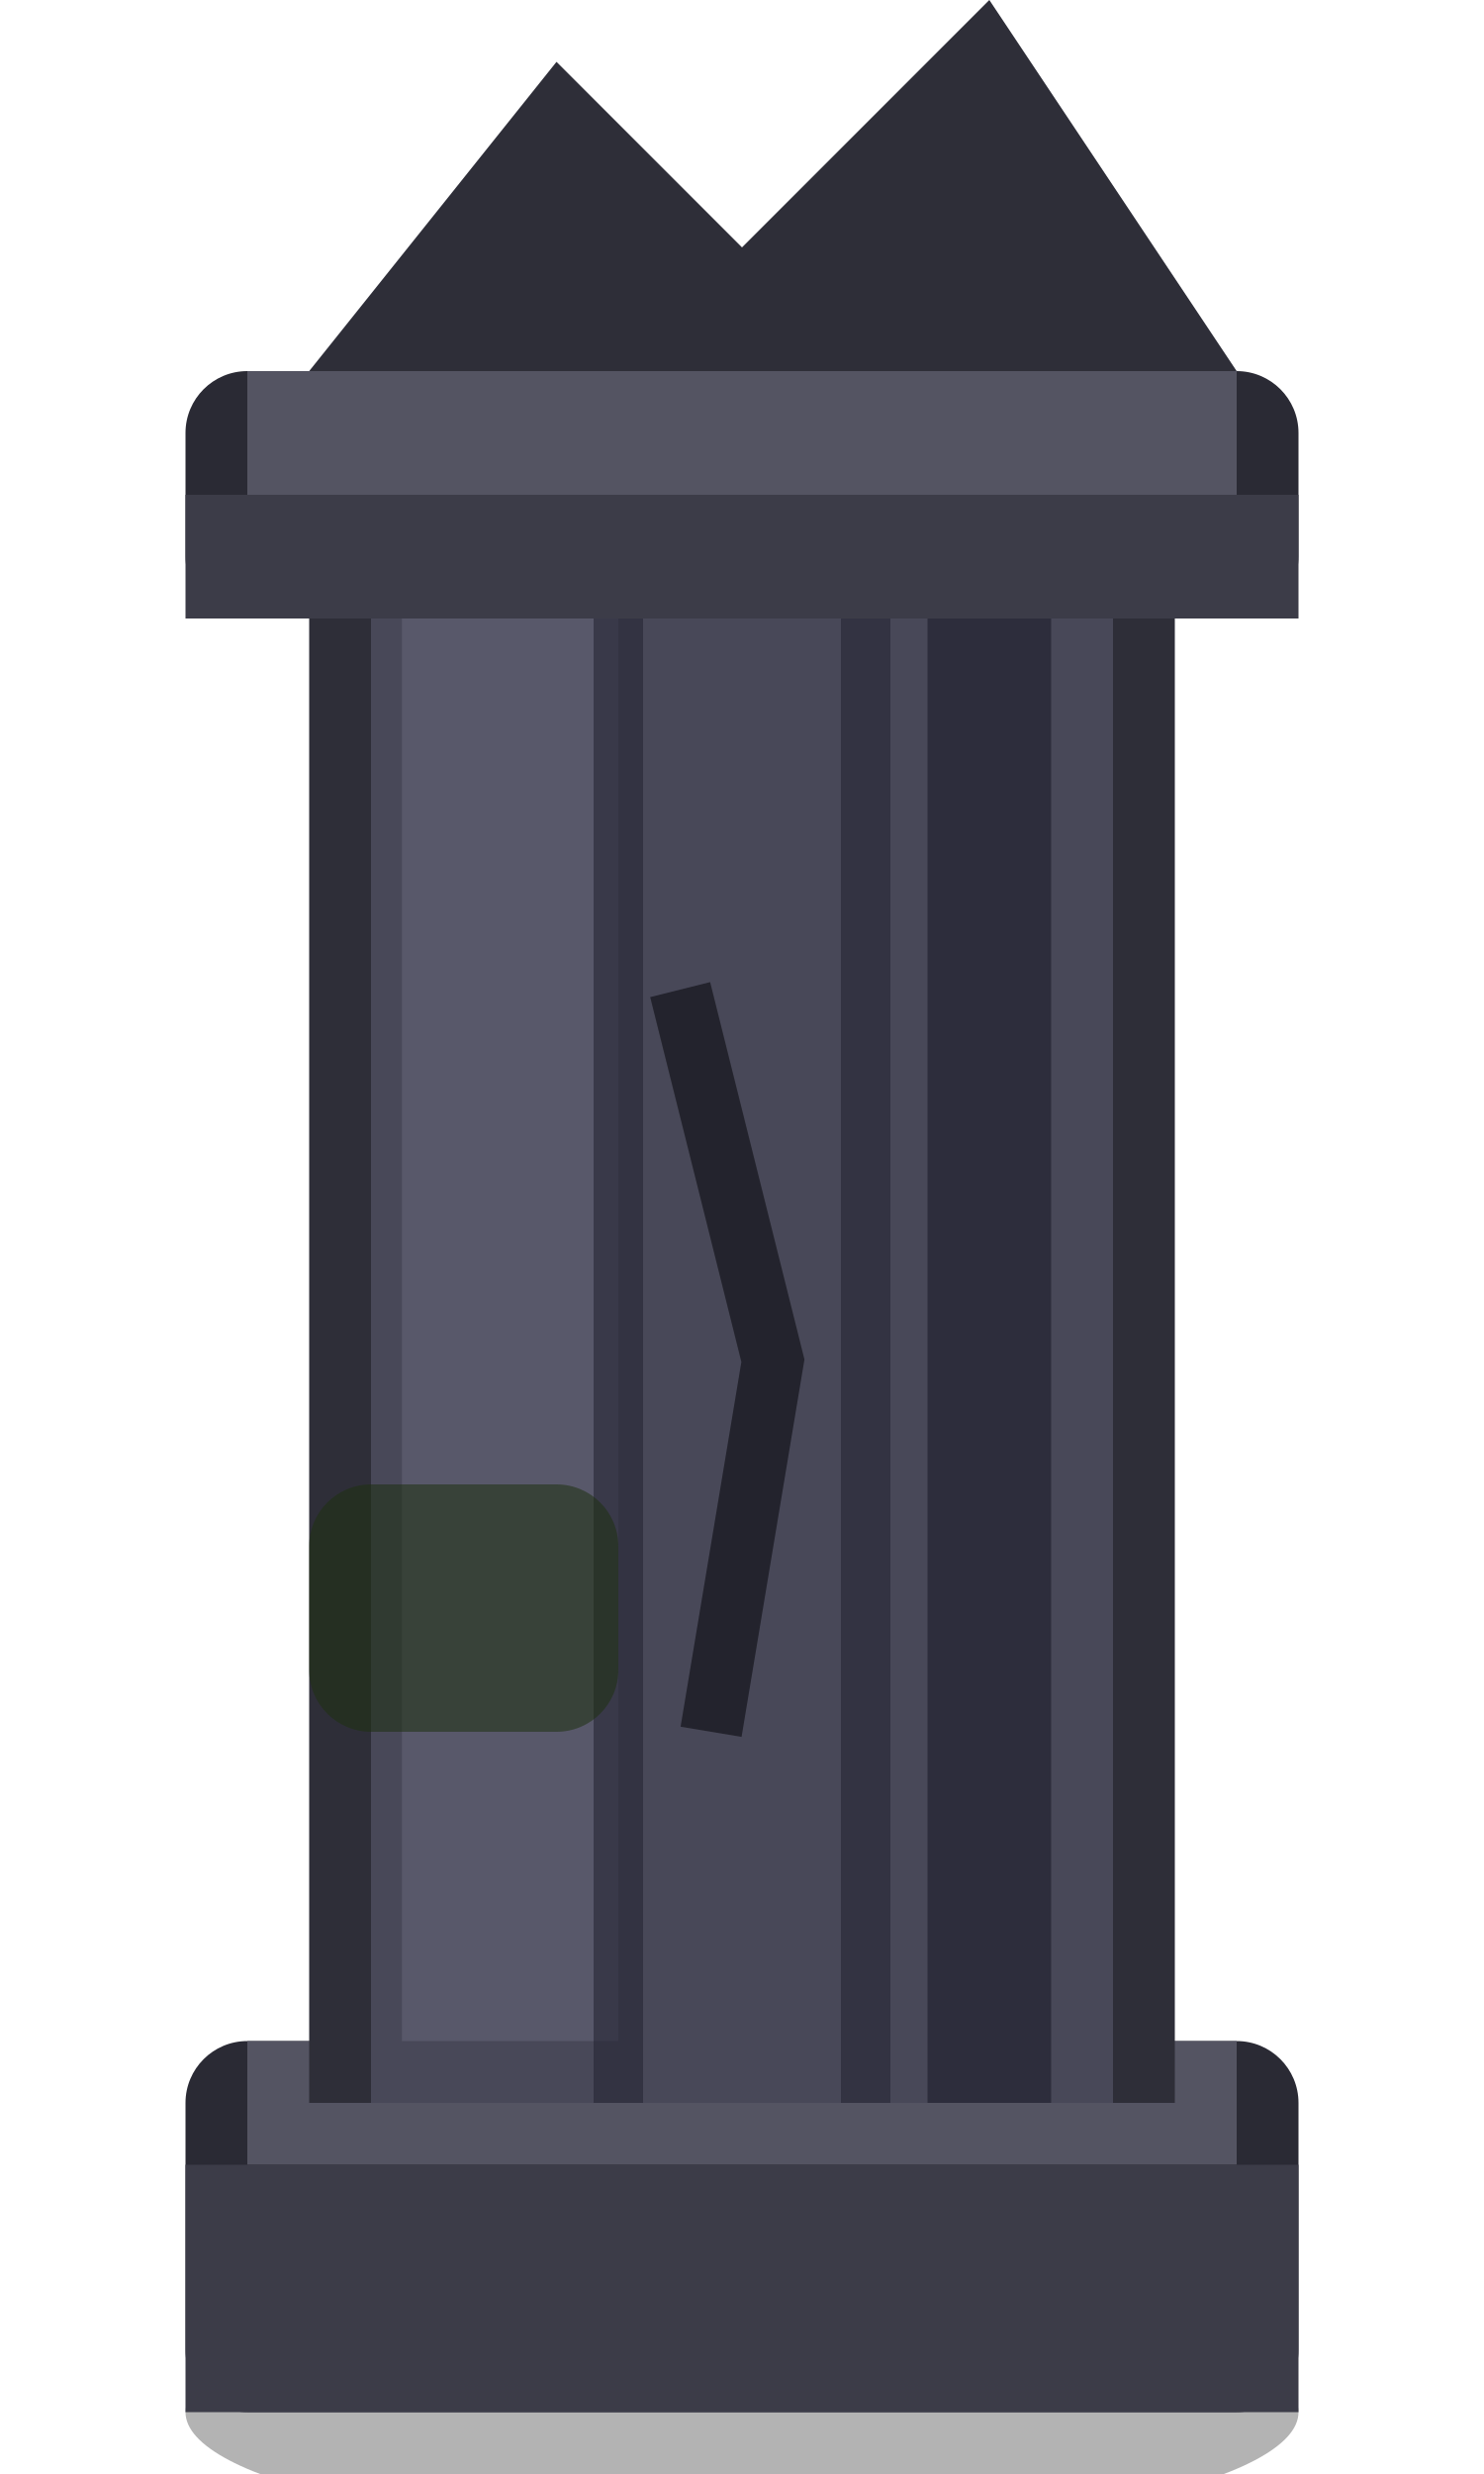
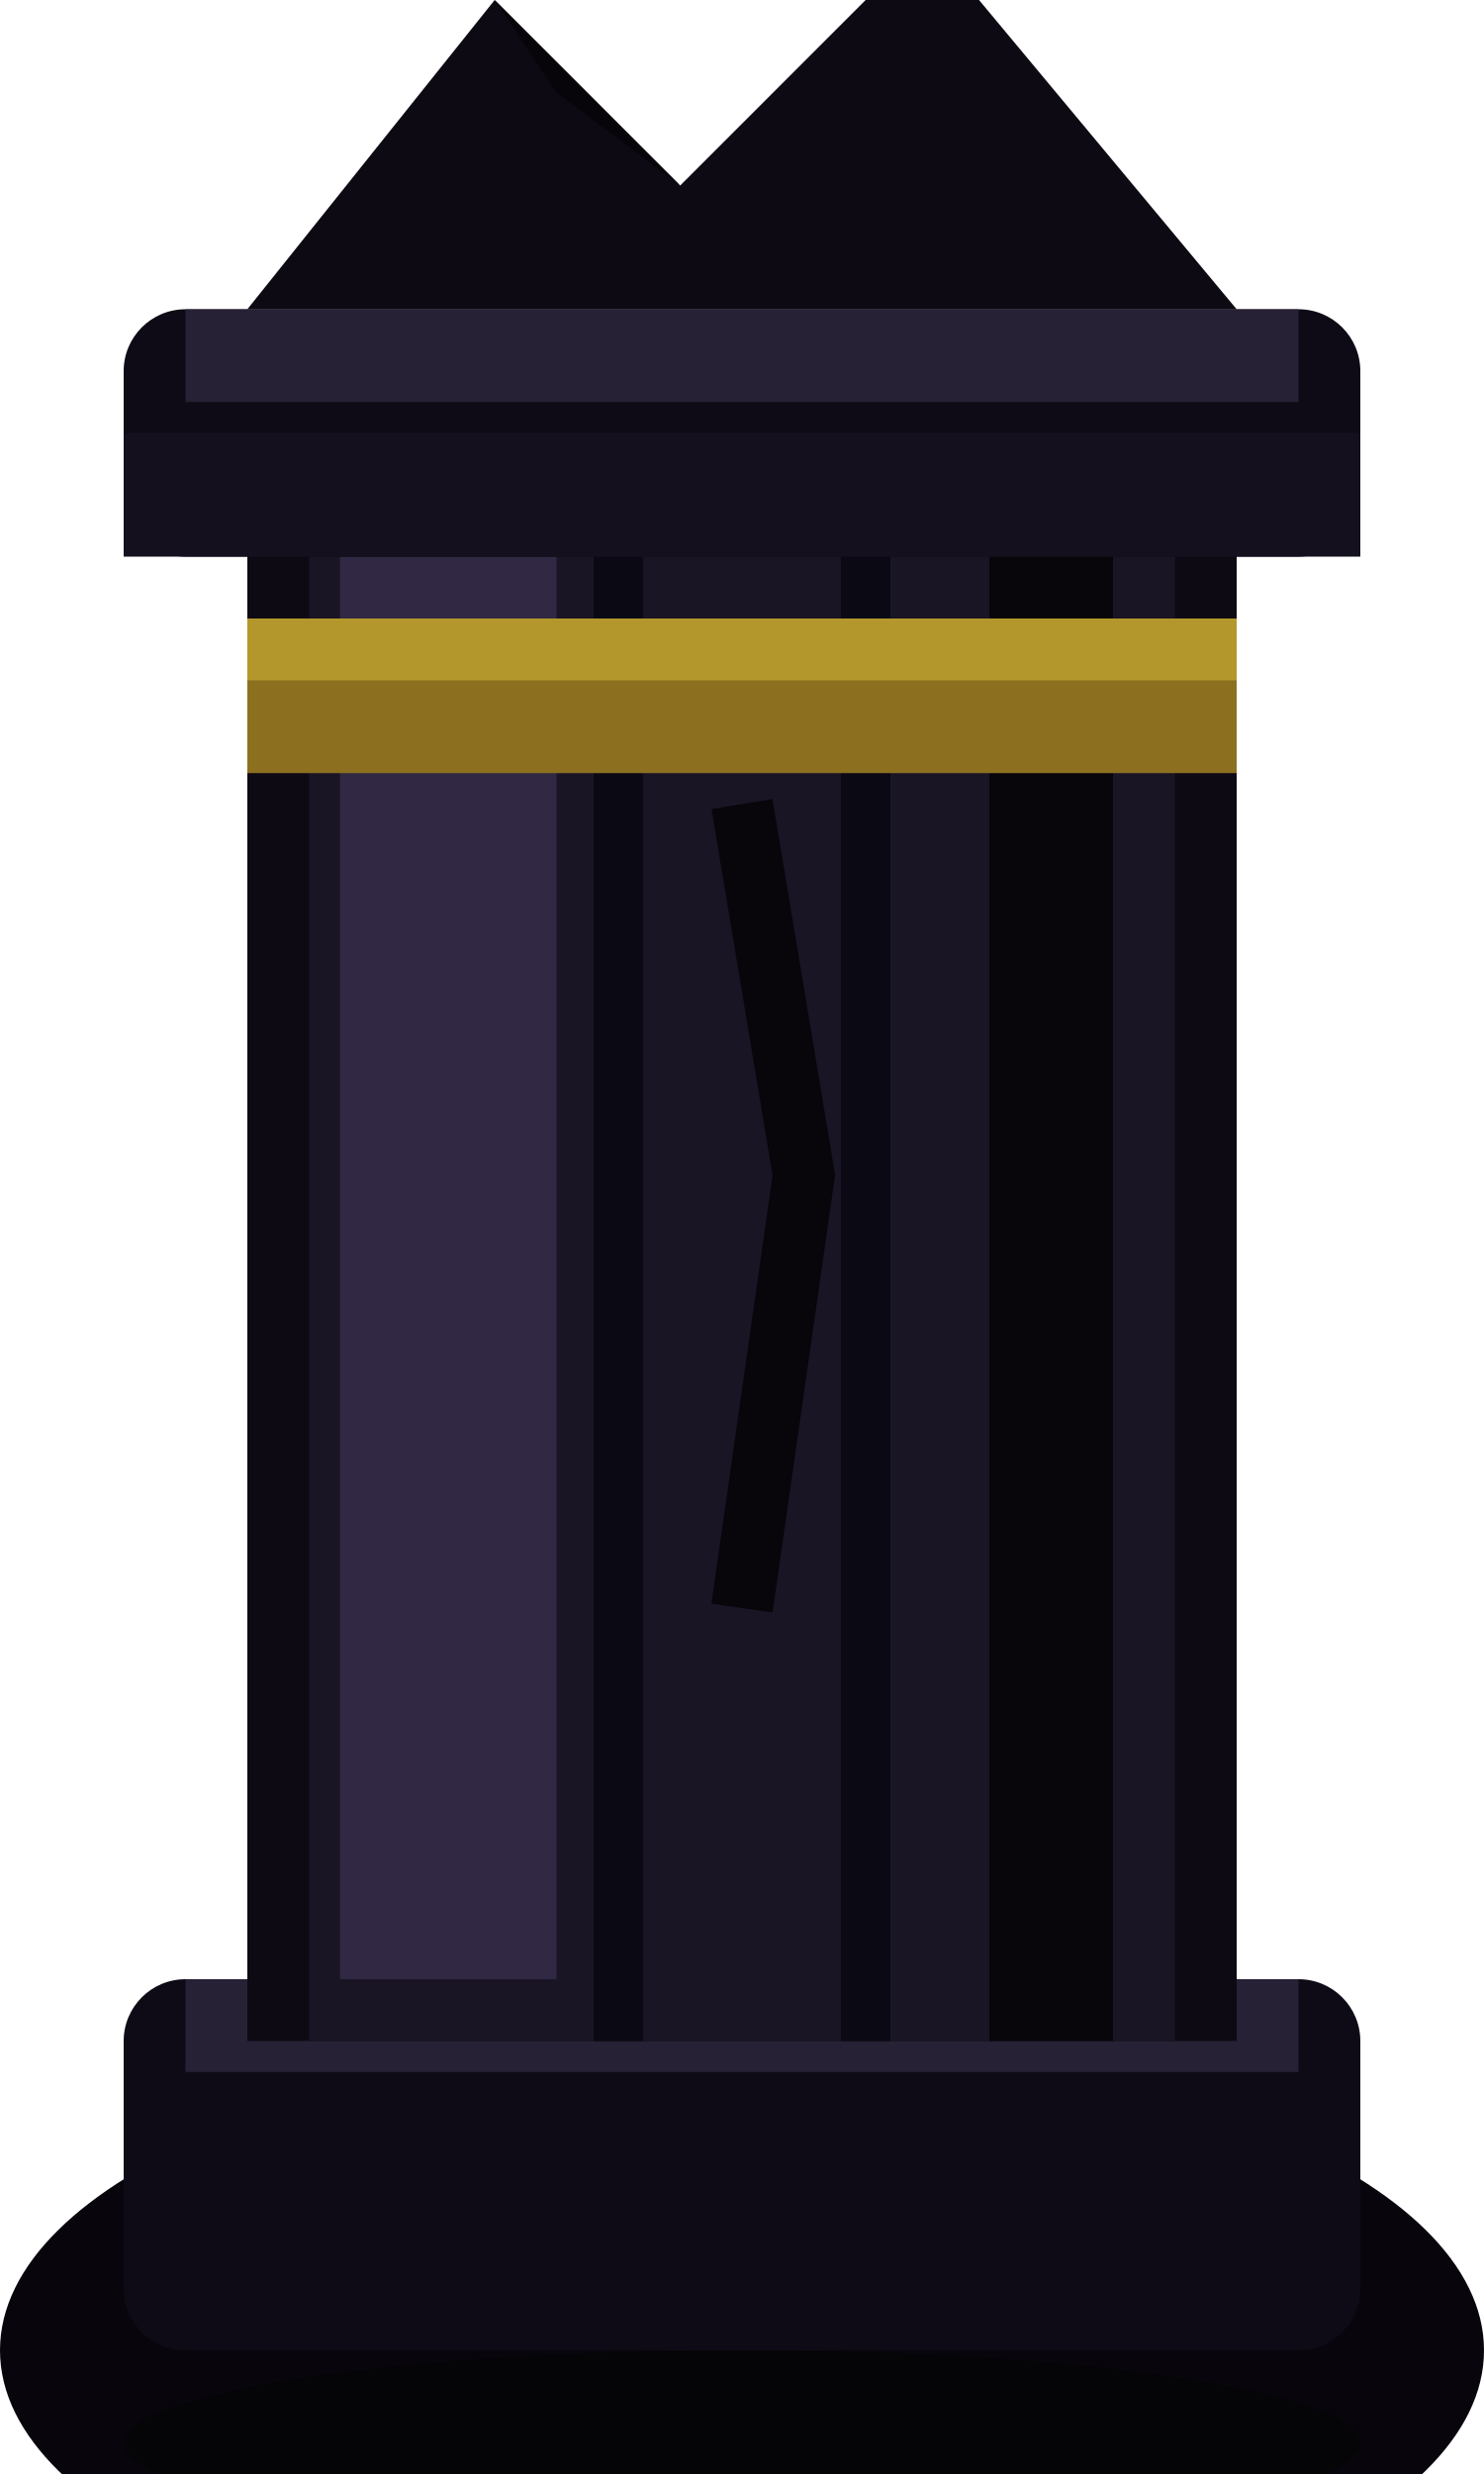
<svg xmlns="http://www.w3.org/2000/svg" viewBox="0 0 24 40">
-   <ellipse cx="12" cy="39" rx="9" ry="2" fill="#000" opacity="0.3" />
-   <rect x="3" y="33" width="18" height="6" fill="#2A2A34" rx="1" />
-   <rect x="4" y="33" width="16" height="2" fill="#545462" />
-   <rect x="3" y="35" width="18" height="4" fill="#3C3C48" />
-   <rect x="5" y="9" width="14" height="25" fill="#2E2E38" />
-   <rect x="6" y="9" width="12" height="25" fill="#484858" />
-   <rect x="6.5" y="10" width="3.5" height="23" fill="#5C5C6E" opacity="0.8" />
-   <rect x="15" y="9" width="2" height="25" fill="#222230" opacity="0.7" />
-   <line x1="10" y1="9" x2="10" y2="34" stroke="#242434" stroke-width="0.8" opacity="0.6" />
-   <line x1="14" y1="9" x2="14" y2="34" stroke="#242434" stroke-width="0.8" opacity="0.6" />
-   <rect x="3" y="6" width="18" height="4" fill="#2A2A34" rx="1" />
-   <rect x="4" y="6" width="16" height="2" fill="#545462" />
-   <rect x="3" y="8" width="18" height="2" fill="#3C3C48" />
-   <polygon points="5,6 9,1 12,4 16,0 20,6" fill="#2E2E38" />
-   <polygon points="9,1 12,4 10,2" fill="#1A1A22" opacity="0.7" />
-   <rect x="5" y="24" width="5" height="4" fill="#1E3010" opacity="0.55" rx="1" />
-   <path d="M11,16 L12.5,22 L11.5,28" stroke="#1A1A22" stroke-width="1" fill="none" opacity="0.8" />
+   <ellipse cx="12" cy="38" rx="12" ry="5" fill="#08060C" />
+   <ellipse cx="12" cy="39.5" rx="10" ry="1.5" fill="#000000" opacity="0.4" />
+   <rect x="2" y="32" width="20" height="6" fill="#0E0B16" rx="1" />
+   <rect x="3" y="32" width="18" height="1.5" fill="#2A2438" opacity="0.9" />
+   <rect x="4" y="8" width="16" height="25" fill="#0E0A14" />
+   <rect x="5" y="8" width="14" height="25" fill="#1A1525" />
+   <rect x="5.5" y="9" width="3.5" height="23" fill="#3A3250" opacity="0.7" />
+   <rect x="16" y="8" width="2" height="25" fill="#050308" opacity="0.9" />
+   <line x1="10" y1="8" x2="10" y2="33" stroke="#080610" stroke-width="0.8" opacity="0.8" />
+   <line x1="14" y1="8" x2="14" y2="33" stroke="#080610" stroke-width="0.8" opacity="0.8" />
+   <rect x="4" y="10" width="16" height="2.5" fill="#8C7020" />
+   <rect x="4" y="10" width="16" height="1" fill="#C4A830" opacity="0.7" />
+   <rect x="2" y="5" width="20" height="4" fill="#0E0B16" rx="1" />
+   <rect x="3" y="5" width="18" height="1.5" fill="#2A2438" opacity="0.9" />
+   <rect x="2" y="7" width="20" height="2" fill="#14101E" />
+   <polygon points="4,5 8,0 11,3 15,-1 20,5" fill="#0E0A14" />
+   <polygon points="8,0 11,3 9,1.5" fill="#050308" opacity="0.8" />
+   <path d="M12,13 L13,19 L12,26" stroke="#050308" stroke-width="1" fill="none" opacity="0.9" />
</svg>
